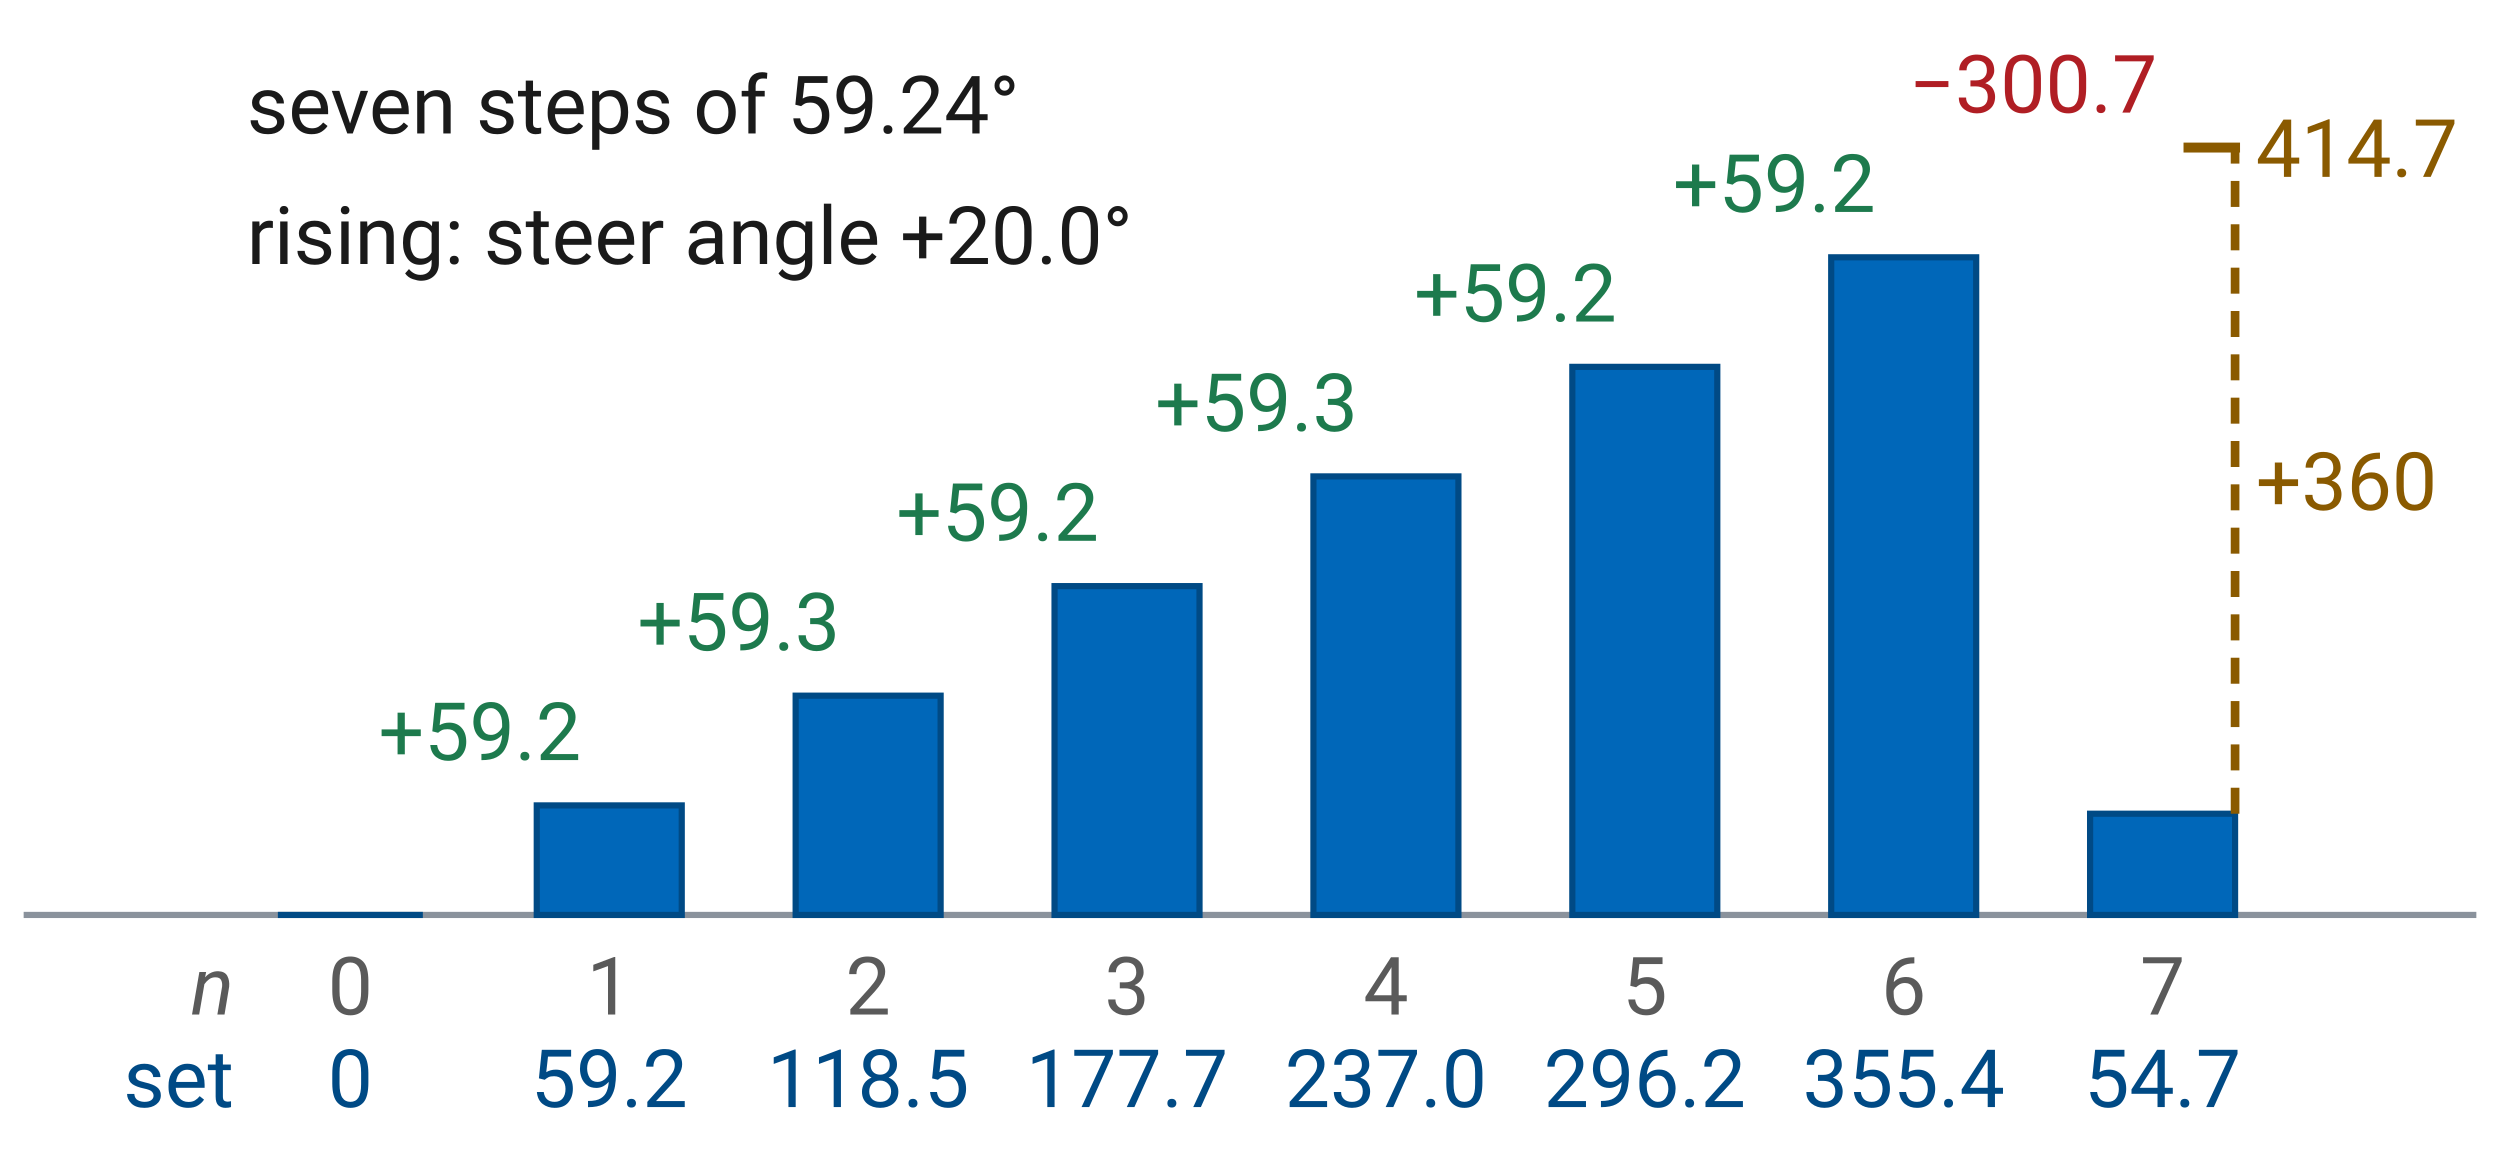
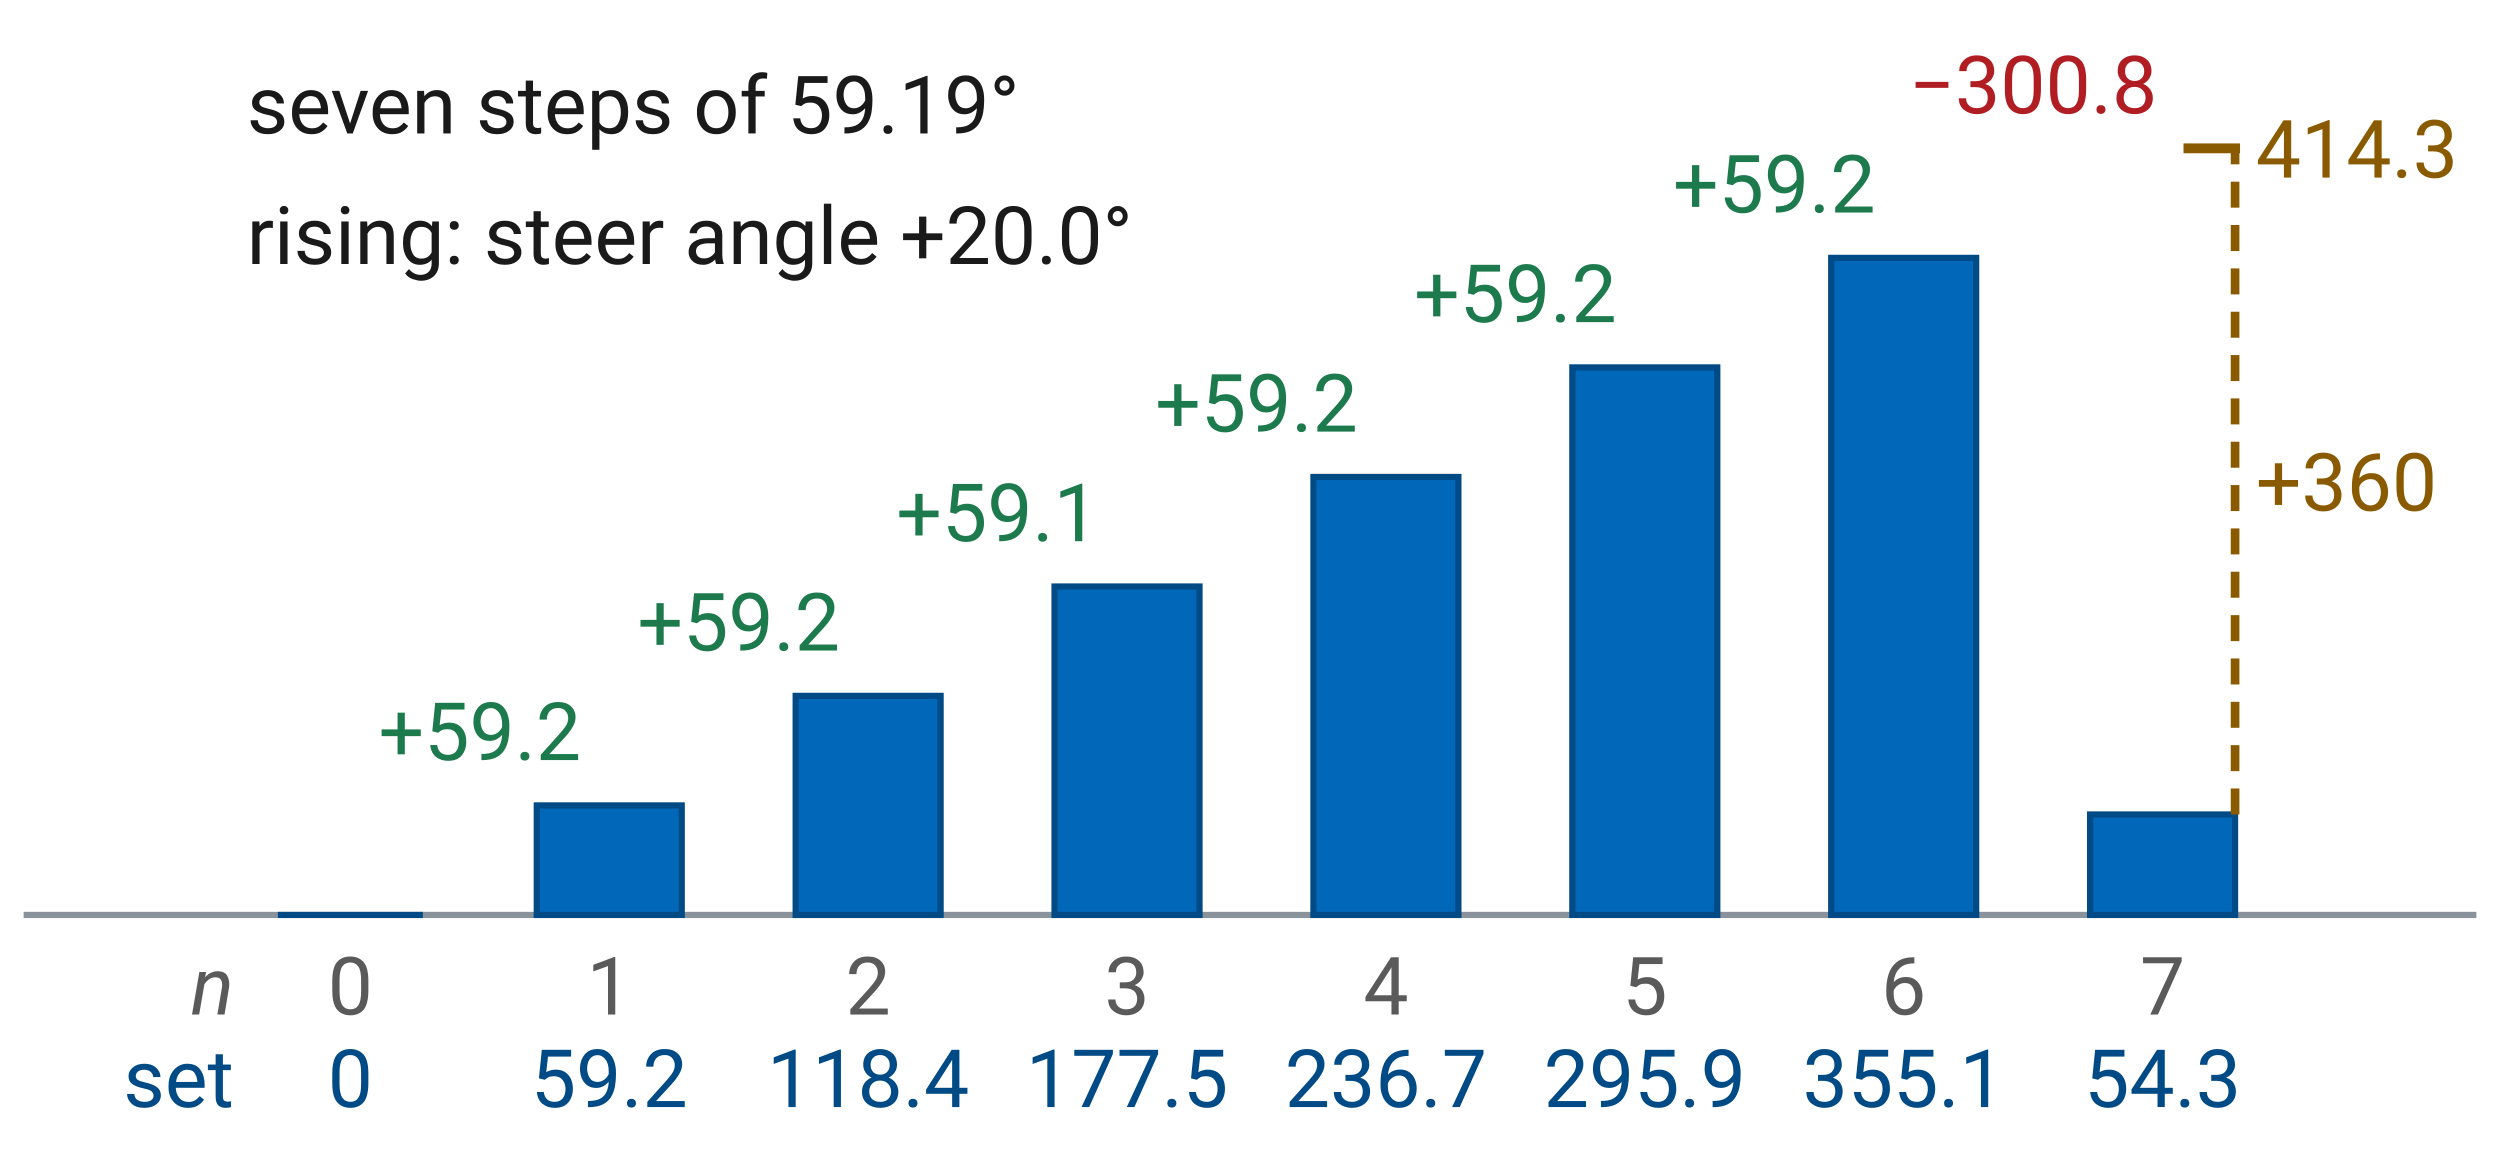
<svg xmlns="http://www.w3.org/2000/svg" width="403.776pt" height="186.258pt" viewBox="0 0 403.776 186.258" version="1.1">
  <defs>
    <style type="text/css">*{stroke-linejoin: round; stroke-linecap: butt}</style>
  </defs>
  <g id="figure_1">
    <g id="patch_1">
      <path d="M 0 186.258  L 403.776 186.258  L 403.776 0  L 0 0  L 0 186.258  z " style="fill: none" />
    </g>
    <g id="axes_1">
      <g id="patch_2">
        <path d="M 4.32 180.648  L 399.456 180.648  L 399.456 4.32  L 4.32 4.32  L 4.32 180.648  z " style="fill: none" />
      </g>
      <g id="matplotlib.axis_1" />
      <g id="matplotlib.axis_2" />
      <g id="patch_3">
        <path d="M 4.32 147.773  L 399.456 147.773  " style="fill: none; stroke: #8a929c; stroke-linejoin: miter; stroke-linecap: square" />
      </g>
      <g id="patch_4">
        <path d="M 44.879 147.773  L 68.294 147.773  L 68.294 147.773  L 44.879 147.773  z " clip-path="url(#p94656df8d0)" style="fill: #0067b9; stroke: #004a85; stroke-linejoin: miter" />
      </g>
      <g id="patch_5">
        <path d="M 86.692 147.773  L 110.108 147.773  L 110.108 130.081  L 86.692 130.081  z " clip-path="url(#p94656df8d0)" style="fill: #0067b9; stroke: #004a85; stroke-linejoin: miter" />
      </g>
      <g id="patch_6">
-         <path d="M 128.506 147.773  L 151.921 147.773  L 151.921 112.358  L 128.506 112.358  z " clip-path="url(#p94656df8d0)" style="fill: #0067b9; stroke: #004a85; stroke-linejoin: miter" />
+         <path d="M 128.506 147.773  L 151.921 147.773  L 151.921 112.388  L 128.506 112.388  z " clip-path="url(#p94656df8d0)" style="fill: #0067b9; stroke: #004a85; stroke-linejoin: miter" />
      </g>
      <g id="patch_7">
-         <path d="M 170.319 147.773  L 193.734 147.773  L 193.734 94.666  L 170.319 94.666  z " clip-path="url(#p94656df8d0)" style="fill: #0067b9; stroke: #004a85; stroke-linejoin: miter" />
+         <path d="M 170.319 147.773  L 193.734 147.773  L 193.734 94.725  L 170.319 94.725  z " clip-path="url(#p94656df8d0)" style="fill: #0067b9; stroke: #004a85; stroke-linejoin: miter" />
      </g>
      <g id="patch_8">
-         <path d="M 212.132 147.773  L 235.548 147.773  L 235.548 76.943  L 212.132 76.943  z " clip-path="url(#p94656df8d0)" style="fill: #0067b9; stroke: #004a85; stroke-linejoin: miter" />
+         <path d="M 212.132 147.773  L 235.548 147.773  L 235.548 77.033  L 212.132 77.033  z " clip-path="url(#p94656df8d0)" style="fill: #0067b9; stroke: #004a85; stroke-linejoin: miter" />
      </g>
      <g id="patch_9">
-         <path d="M 253.946 147.773  L 277.361 147.773  L 277.361 59.251  L 253.946 59.251  z " clip-path="url(#p94656df8d0)" style="fill: #0067b9; stroke: #004a85; stroke-linejoin: miter" />
+         <path d="M 253.946 147.773  L 277.361 147.773  L 277.361 59.34  L 253.946 59.34  z " clip-path="url(#p94656df8d0)" style="fill: #0067b9; stroke: #004a85; stroke-linejoin: miter" />
      </g>
      <g id="patch_10">
-         <path d="M 295.759 147.773  L 319.174 147.773  L 319.174 41.558  L 295.759 41.558  z " clip-path="url(#p94656df8d0)" style="fill: #0067b9; stroke: #004a85; stroke-linejoin: miter" />
+         <path d="M 295.759 147.773  L 319.174 147.773  L 319.174 41.648  L 295.759 41.648  z " clip-path="url(#p94656df8d0)" style="fill: #0067b9; stroke: #004a85; stroke-linejoin: miter" />
      </g>
      <g id="patch_11">
-         <path d="M 337.572 147.773  L 360.988 147.773  L 360.988 131.426  L 337.572 131.426  z " clip-path="url(#p94656df8d0)" style="fill: #0067b9; stroke: #004a85; stroke-linejoin: miter" />
+         <path d="M 337.572 147.773  L 360.988 147.773  L 360.988 131.545  L 337.572 131.545  z " clip-path="url(#p94656df8d0)" style="fill: #0067b9; stroke: #004a85; stroke-linejoin: miter" />
      </g>
      <g id="text_1">
        <text style="font-size: 13px; font-family:'Source Sans Pro', 'Segoe UI', Roboto, Helvetica, Arial, sans-serif; text-anchor: middle; fill: #1d7a4d" x="77.493" y="122.761" transform="rotate(-0 77.49333 122.7609)">+59.2</text>
      </g>
      <g id="text_2">
-         <text style="font-size: 13px; font-family:'Source Sans Pro', 'Segoe UI', Roboto, Helvetica, Arial, sans-serif; text-anchor: middle; fill: #1d7a4d" x="119.307" y="105.038" transform="rotate(-0 119.3067 105.0385)">+59.3</text>
+         <text style="font-size: 13px; font-family:'Source Sans Pro', 'Segoe UI', Roboto, Helvetica, Arial, sans-serif; text-anchor: middle; fill: #1d7a4d" x="119.307" y="105.068" transform="rotate(-0 119.3067 105.0683)">+59.2</text>
      </g>
      <g id="text_3">
-         <text style="font-size: 13px; font-family:'Source Sans Pro', 'Segoe UI', Roboto, Helvetica, Arial, sans-serif; text-anchor: middle; fill: #1d7a4d" x="161.12" y="87.346" transform="rotate(-0 161.12 87.34589)">+59.2</text>
+         <text style="font-size: 13px; font-family:'Source Sans Pro', 'Segoe UI', Roboto, Helvetica, Arial, sans-serif; text-anchor: middle; fill: #1d7a4d" x="161.12" y="87.406" transform="rotate(-0 161.12 87.40566)">+59.1</text>
      </g>
      <g id="text_4">
-         <text style="font-size: 13px; font-family:'Source Sans Pro', 'Segoe UI', Roboto, Helvetica, Arial, sans-serif; text-anchor: middle; fill: #1d7a4d" x="202.933" y="69.623" transform="rotate(-0 202.9333 69.62343)">+59.3</text>
+         <text style="font-size: 13px; font-family:'Source Sans Pro', 'Segoe UI', Roboto, Helvetica, Arial, sans-serif; text-anchor: middle; fill: #1d7a4d" x="202.933" y="69.713" transform="rotate(-0 202.9333 69.71309)">+59.2</text>
      </g>
      <g id="text_5">
-         <text style="font-size: 13px; font-family:'Source Sans Pro', 'Segoe UI', Roboto, Helvetica, Arial, sans-serif; text-anchor: middle; fill: #1d7a4d" x="244.747" y="51.931" transform="rotate(-0 244.7467 51.93086)">+59.2</text>
+         <text style="font-size: 13px; font-family:'Source Sans Pro', 'Segoe UI', Roboto, Helvetica, Arial, sans-serif; text-anchor: middle; fill: #1d7a4d" x="244.747" y="52.021" transform="rotate(-0 244.7467 52.02052)">+59.2</text>
      </g>
      <g id="text_6">
-         <text style="font-size: 13px; font-family:'Source Sans Pro', 'Segoe UI', Roboto, Helvetica, Arial, sans-serif; text-anchor: middle; fill: #1d7a4d" x="286.56" y="34.238" transform="rotate(-0 286.56 34.23829)">+59.2</text>
+         <text style="font-size: 13px; font-family:'Source Sans Pro', 'Segoe UI', Roboto, Helvetica, Arial, sans-serif; text-anchor: middle; fill: #1d7a4d" x="286.56" y="34.328" transform="rotate(-0 286.56 34.32794)">+59.2</text>
      </g>
      <g id="text_7">
-         <text style="font-size: 13px; font-family:'Source Sans Pro', 'Segoe UI', Roboto, Helvetica, Arial, sans-serif; text-anchor: middle; fill: #b01e24" x="328.373" y="18.189" transform="rotate(-0 328.3733 18.18945)">−300.7</text>
+         <text style="font-size: 13px; font-family:'Source Sans Pro', 'Segoe UI', Roboto, Helvetica, Arial, sans-serif; text-anchor: middle; fill: #b01e24" x="328.373" y="18.309" transform="rotate(-0 328.3733 18.30899)">−300.8</text>
      </g>
      <g id="text_8">
-         <text style="font-size: 13px; font-family:'Source Sans Pro', 'Segoe UI', Roboto, Helvetica, Arial, sans-serif; text-anchor: start; fill: #8a5a00" x="364.333" y="82.36" transform="rotate(-0 364.3328 82.35961)">+360</text>
+         <text style="font-size: 13px; font-family:'Source Sans Pro', 'Segoe UI', Roboto, Helvetica, Arial, sans-serif; text-anchor: start; fill: #8a5a00" x="364.333" y="82.479" transform="rotate(-0 364.3328 82.47916)">+360</text>
      </g>
      <g id="text_9">
-         <text style="font-size: 13px; font-family:'Source Sans Pro', 'Segoe UI', Roboto, Helvetica, Arial, sans-serif; text-anchor: start; fill: #8a5a00" x="364.333" y="28.565" transform="rotate(-0 364.3328 28.56463)">414.7</text>
+         <text style="font-size: 13px; font-family:'Source Sans Pro', 'Segoe UI', Roboto, Helvetica, Arial, sans-serif; text-anchor: start; fill: #8a5a00" x="364.333" y="28.684" transform="rotate(-0 364.3328 28.68417)">414.3</text>
      </g>
      <g id="text_10">
        <text style="font-size: 13px; font-family:'Source Sans Pro', 'Segoe UI', Roboto, Helvetica, Arial, sans-serif; text-anchor: middle; fill: #5a5a5a" x="56.587" y="163.859" transform="rotate(-0 56.58667 163.859)">0</text>
      </g>
      <g id="text_11">
        <text style="font-size: 13px; font-family:'Source Sans Pro', 'Segoe UI', Roboto, Helvetica, Arial, sans-serif; text-anchor: middle; fill: #004a85" x="56.587" y="178.802" transform="rotate(-0 56.58667 178.8021)">0</text>
      </g>
      <g id="text_12">
        <text style="font-size: 13px; font-family:'Source Sans Pro', 'Segoe UI', Roboto, Helvetica, Arial, sans-serif; text-anchor: middle; fill: #5a5a5a" x="98.4" y="163.859" transform="rotate(-0 98.4 163.859)">1</text>
      </g>
      <g id="text_13">
        <text style="font-size: 13px; font-family:'Source Sans Pro', 'Segoe UI', Roboto, Helvetica, Arial, sans-serif; text-anchor: middle; fill: #004a85" x="98.4" y="178.802" transform="rotate(-0 98.4 178.8021)">59.2</text>
      </g>
      <g id="text_14">
        <text style="font-size: 13px; font-family:'Source Sans Pro', 'Segoe UI', Roboto, Helvetica, Arial, sans-serif; text-anchor: middle; fill: #5a5a5a" x="140.213" y="163.859" transform="rotate(-0 140.2133 163.859)">2</text>
      </g>
      <g id="text_15">
-         <text style="font-size: 13px; font-family:'Source Sans Pro', 'Segoe UI', Roboto, Helvetica, Arial, sans-serif; text-anchor: middle; fill: #004a85" x="140.213" y="178.802" transform="rotate(-0 140.2133 178.8021)">118.5</text>
+         <text style="font-size: 13px; font-family:'Source Sans Pro', 'Segoe UI', Roboto, Helvetica, Arial, sans-serif; text-anchor: middle; fill: #004a85" x="140.213" y="178.802" transform="rotate(-0 140.2133 178.8021)">118.4</text>
      </g>
      <g id="text_16">
        <text style="font-size: 13px; font-family:'Source Sans Pro', 'Segoe UI', Roboto, Helvetica, Arial, sans-serif; text-anchor: middle; fill: #5a5a5a" x="182.027" y="163.859" transform="rotate(-0 182.0267 163.859)">3</text>
      </g>
      <g id="text_17">
-         <text style="font-size: 13px; font-family:'Source Sans Pro', 'Segoe UI', Roboto, Helvetica, Arial, sans-serif; text-anchor: middle; fill: #004a85" x="182.027" y="178.802" transform="rotate(-0 182.0267 178.8021)">177.7</text>
+         <text style="font-size: 13px; font-family:'Source Sans Pro', 'Segoe UI', Roboto, Helvetica, Arial, sans-serif; text-anchor: middle; fill: #004a85" x="182.027" y="178.802" transform="rotate(-0 182.0267 178.8021)">177.5</text>
      </g>
      <g id="text_18">
        <text style="font-size: 13px; font-family:'Source Sans Pro', 'Segoe UI', Roboto, Helvetica, Arial, sans-serif; text-anchor: middle; fill: #5a5a5a" x="223.84" y="163.859" transform="rotate(-0 223.84 163.859)">4</text>
      </g>
      <g id="text_19">
-         <text style="font-size: 13px; font-family:'Source Sans Pro', 'Segoe UI', Roboto, Helvetica, Arial, sans-serif; text-anchor: middle; fill: #004a85" x="223.84" y="178.802" transform="rotate(-0 223.84 178.8021)">237.0</text>
+         <text style="font-size: 13px; font-family:'Source Sans Pro', 'Segoe UI', Roboto, Helvetica, Arial, sans-serif; text-anchor: middle; fill: #004a85" x="223.84" y="178.802" transform="rotate(-0 223.84 178.8021)">236.7</text>
      </g>
      <g id="text_20">
        <text style="font-size: 13px; font-family:'Source Sans Pro', 'Segoe UI', Roboto, Helvetica, Arial, sans-serif; text-anchor: middle; fill: #5a5a5a" x="265.653" y="163.859" transform="rotate(-0 265.6533 163.859)">5</text>
      </g>
      <g id="text_21">
-         <text style="font-size: 13px; font-family:'Source Sans Pro', 'Segoe UI', Roboto, Helvetica, Arial, sans-serif; text-anchor: middle; fill: #004a85" x="265.653" y="178.802" transform="rotate(-0 265.6533 178.8021)">296.2</text>
+         <text style="font-size: 13px; font-family:'Source Sans Pro', 'Segoe UI', Roboto, Helvetica, Arial, sans-serif; text-anchor: middle; fill: #004a85" x="265.653" y="178.802" transform="rotate(-0 265.6533 178.8021)">295.9</text>
      </g>
      <g id="text_22">
        <text style="font-size: 13px; font-family:'Source Sans Pro', 'Segoe UI', Roboto, Helvetica, Arial, sans-serif; text-anchor: middle; fill: #5a5a5a" x="307.467" y="163.859" transform="rotate(-0 307.4667 163.859)">6</text>
      </g>
      <g id="text_23">
-         <text style="font-size: 13px; font-family:'Source Sans Pro', 'Segoe UI', Roboto, Helvetica, Arial, sans-serif; text-anchor: middle; fill: #004a85" x="307.467" y="178.802" transform="rotate(-0 307.4667 178.8021)">355.4</text>
+         <text style="font-size: 13px; font-family:'Source Sans Pro', 'Segoe UI', Roboto, Helvetica, Arial, sans-serif; text-anchor: middle; fill: #004a85" x="307.467" y="178.802" transform="rotate(-0 307.4667 178.8021)">355.1</text>
      </g>
      <g id="text_24">
        <text style="font-size: 13px; font-family:'Source Sans Pro', 'Segoe UI', Roboto, Helvetica, Arial, sans-serif; text-anchor: middle; fill: #5a5a5a" x="349.28" y="163.859" transform="rotate(-0 349.28 163.859)">7</text>
      </g>
      <g id="text_25">
-         <text style="font-size: 13px; font-family:'Source Sans Pro', 'Segoe UI', Roboto, Helvetica, Arial, sans-serif; text-anchor: middle; fill: #004a85" x="349.28" y="178.802" transform="rotate(-0 349.28 178.8021)">54.7</text>
+         <text style="font-size: 13px; font-family:'Source Sans Pro', 'Segoe UI', Roboto, Helvetica, Arial, sans-serif; text-anchor: middle; fill: #004a85" x="349.28" y="178.802" transform="rotate(-0 349.28 178.8021)">54.3</text>
      </g>
      <g id="text_26">
        <text style="font-style: italic; font-size: 13px; font-family:'Source Sans Pro', 'Segoe UI', Roboto, Helvetica, Arial, sans-serif; text-anchor: end; fill: #5a5a5a" x="37.771" y="163.859" transform="rotate(-0 37.77067 163.859)">n</text>
      </g>
      <g id="text_27">
        <text style="font-size: 13px; font-family:'Source Sans Pro', 'Segoe UI', Roboto, Helvetica, Arial, sans-serif; text-anchor: end; fill: #004a85" x="37.771" y="178.802" transform="rotate(-0 37.77067 178.8021)">set</text>
      </g>
      <g id="text_28">
-         <text style="font-size: 13px; font-family:'Source Sans Pro', 'Segoe UI', Roboto, Helvetica, Arial, sans-serif; fill: #1a1a1a" transform="translate(39.86133 21.55078)">seven steps of 59.24°</text>
+         <text style="font-size: 13px; font-family:'Source Sans Pro', 'Segoe UI', Roboto, Helvetica, Arial, sans-serif; fill: #1a1a1a" transform="translate(39.86133 21.55078)">seven steps of 59.19°</text>
        <text style="font-size: 13px; font-family:'Source Sans Pro', 'Segoe UI', Roboto, Helvetica, Arial, sans-serif; fill: #1a1a1a" transform="translate(39.86133 42.64239)">rising: steer angle +20.0°</text>
      </g>
      <g id="line2d_1">
-         <path d="M 360.988 131.426  L 360.988 23.836  " clip-path="url(#p94656df8d0)" style="fill: none; stroke-dasharray: 4.2,2.8; stroke-dashoffset: 0; stroke: #8a5a00; stroke-width: 1.4" />
+         <path d="M 360.988 131.545  L 360.988 23.955  " clip-path="url(#p94656df8d0)" style="fill: none; stroke-dasharray: 4.2,2.8; stroke-dashoffset: 0; stroke: #8a5a00; stroke-width: 1.4" />
      </g>
      <g id="line2d_2">
-         <path d="M 353.461 23.836  L 360.988 23.836  " clip-path="url(#p94656df8d0)" style="fill: none; stroke: #8a5a00; stroke-width: 1.6; stroke-linecap: square" />
+         <path d="M 353.461 23.955  L 360.988 23.955  " clip-path="url(#p94656df8d0)" style="fill: none; stroke: #8a5a00; stroke-width: 1.6; stroke-linecap: square" />
      </g>
    </g>
  </g>
  <defs>
    <clipPath id="p94656df8d0">
      <rect x="4.32" y="4.32" width="395.136" height="176.328" />
    </clipPath>
  </defs>
</svg>
